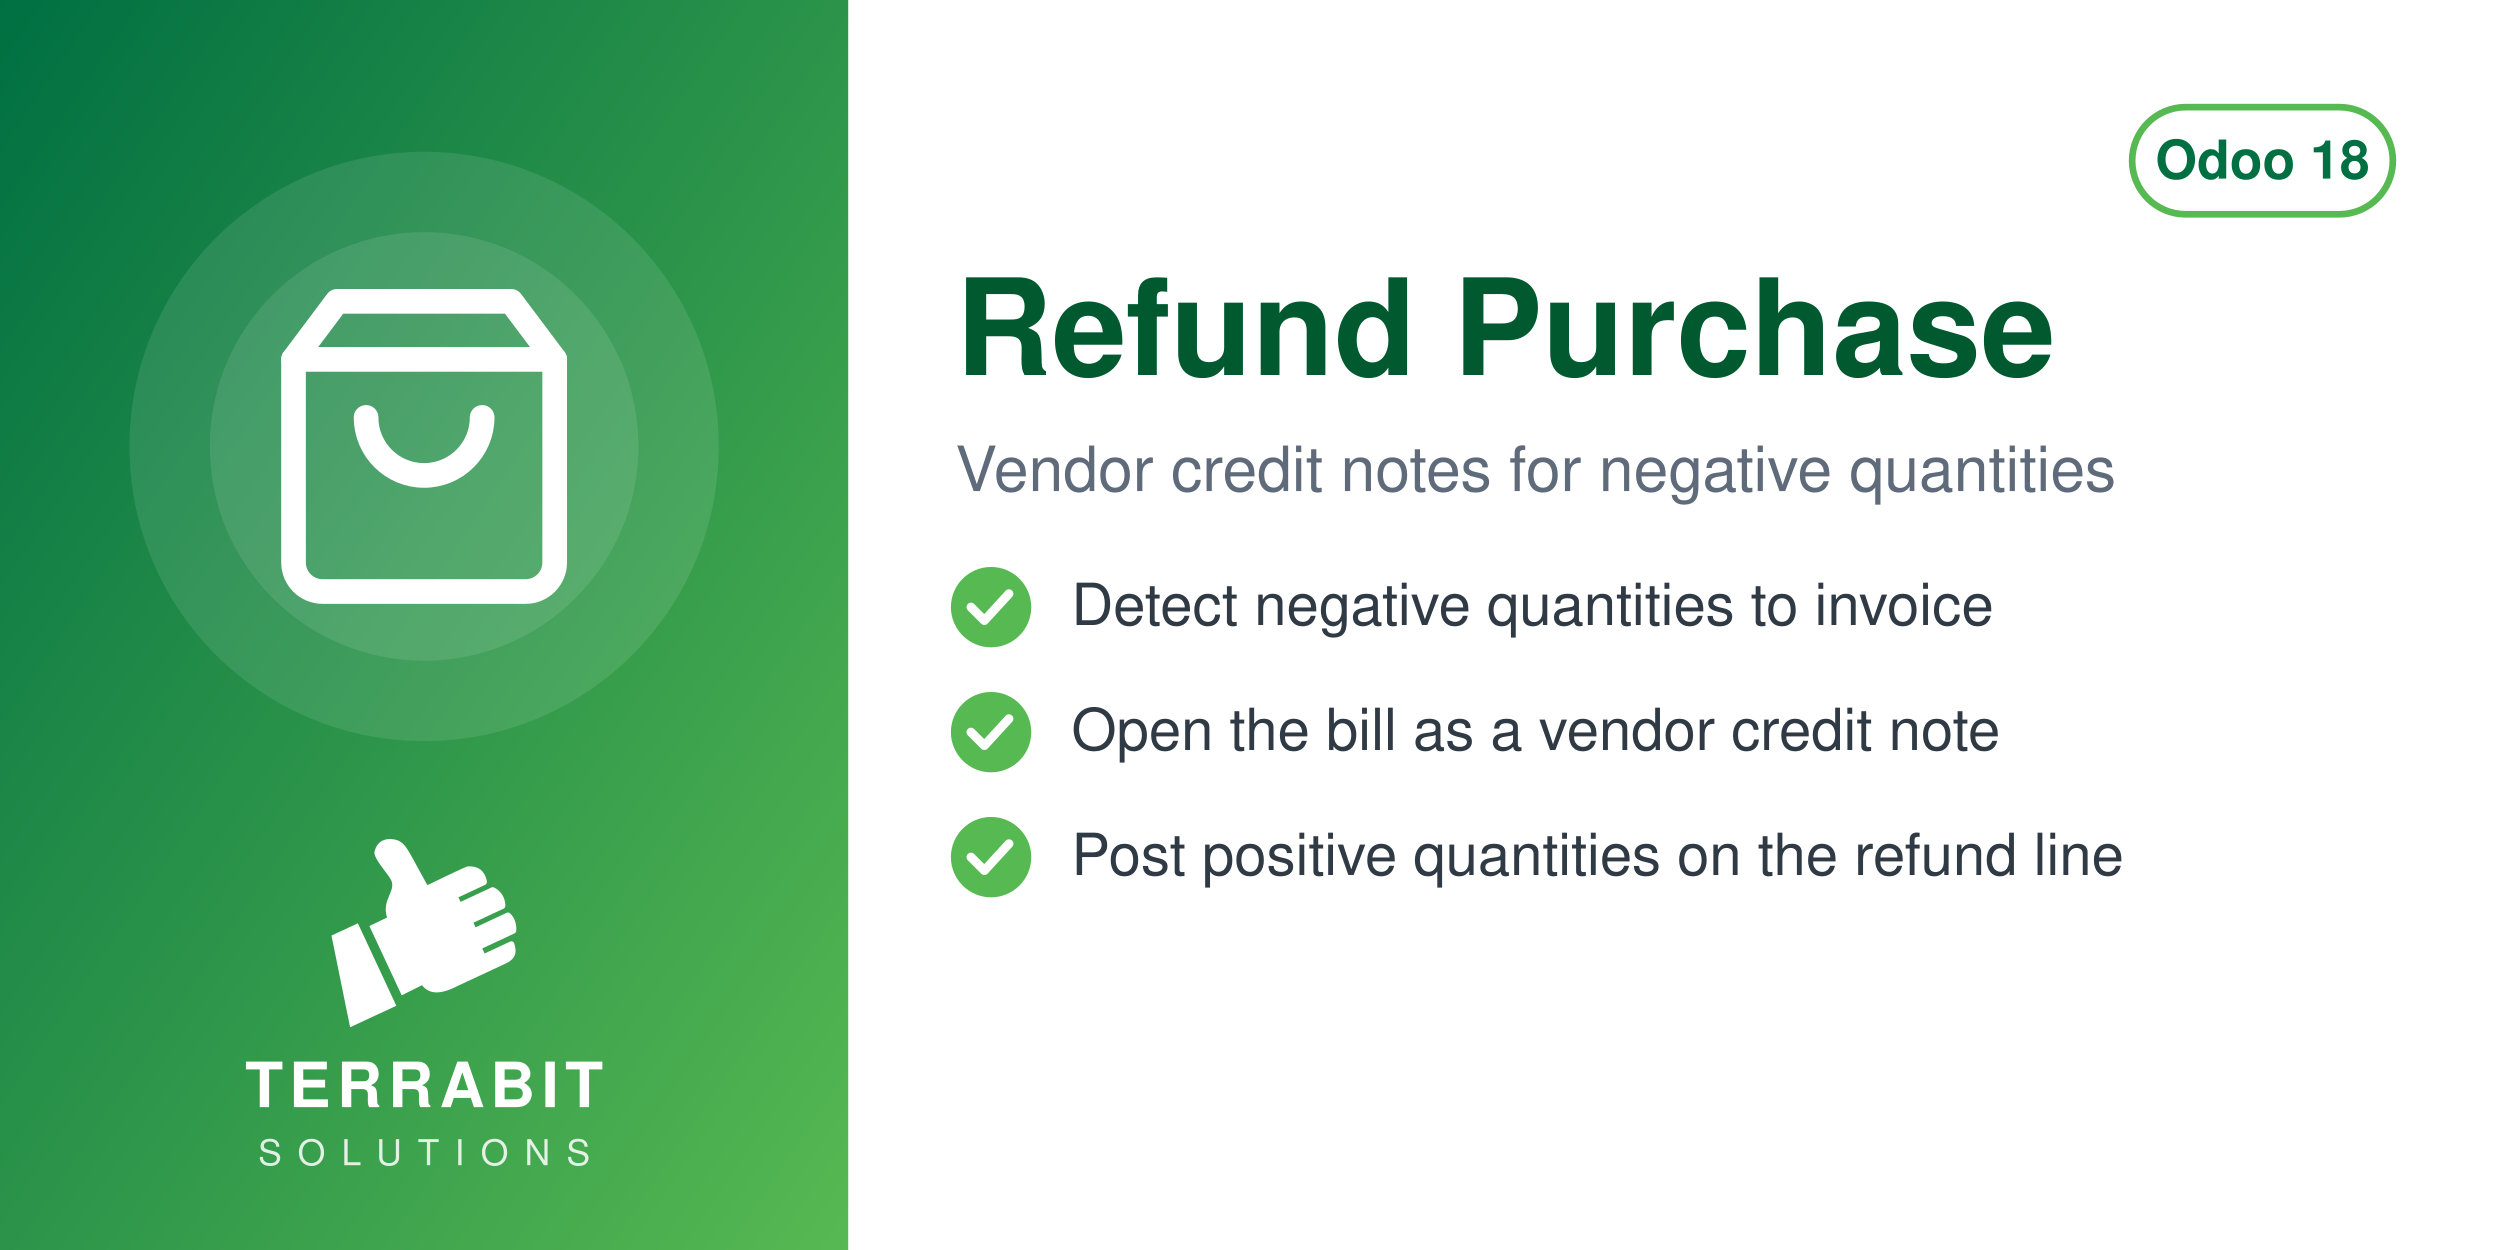
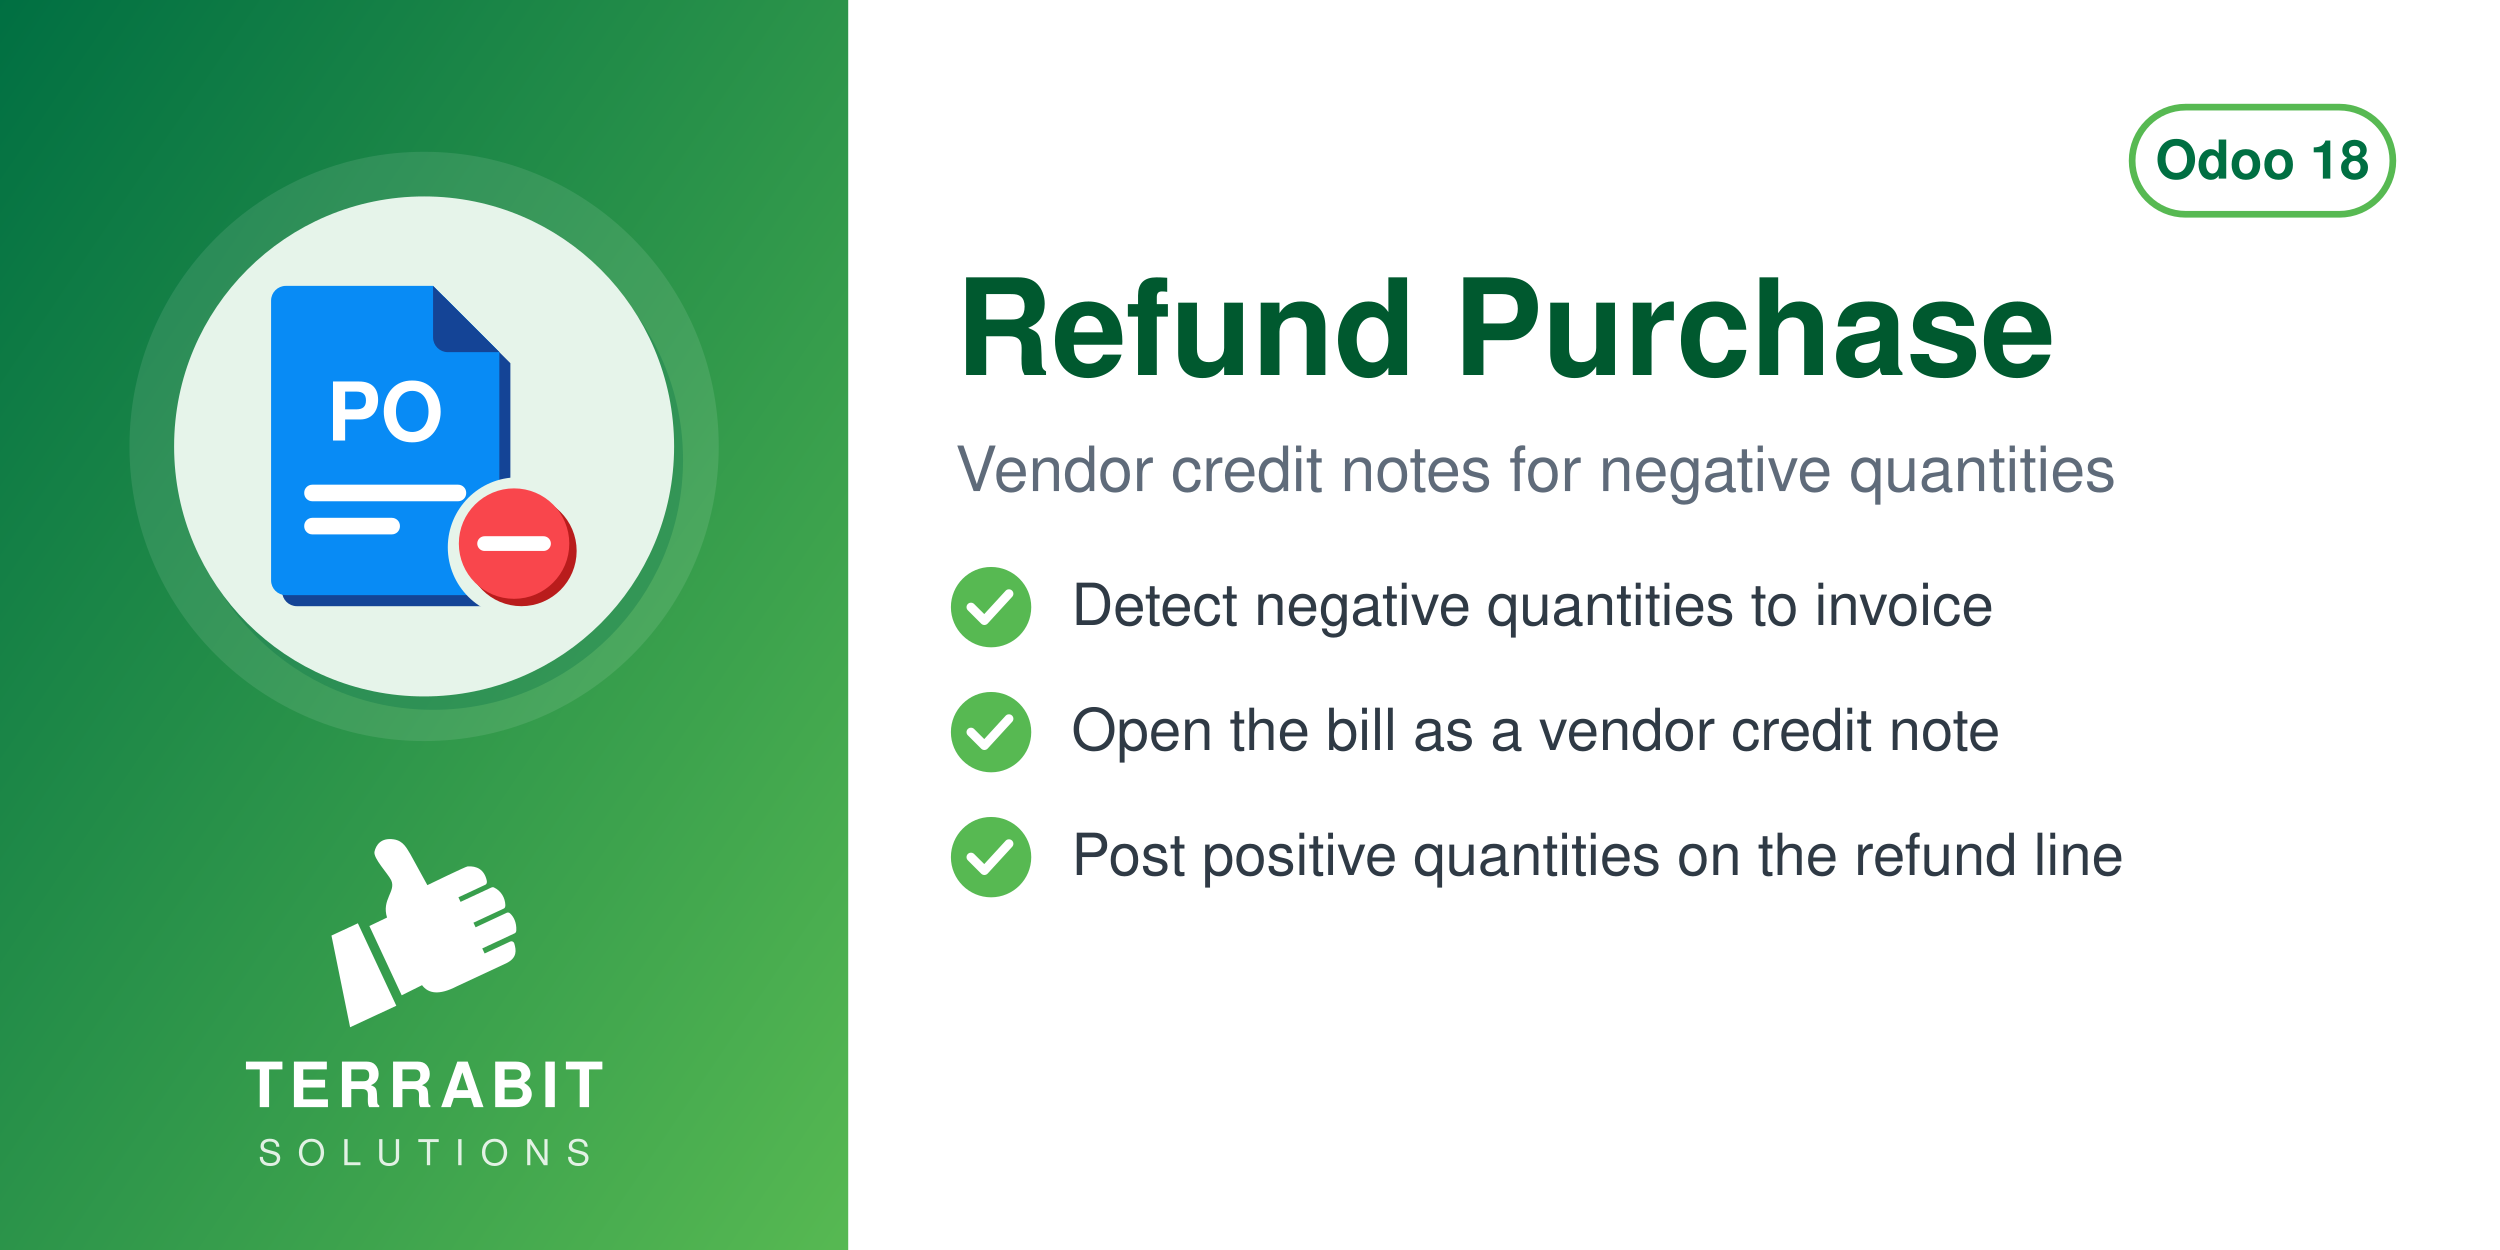
<svg xmlns="http://www.w3.org/2000/svg" width="560" height="280" viewBox="0 0 560 280">
  <defs>
    <linearGradient id="g" x1="0" y1="0" x2="1" y2="1">
      <stop offset="0" stop-color="#006F42" />
      <stop offset="1" stop-color="#57B952" />
    </linearGradient>
  </defs>
  <rect width="560" height="280" fill="#FFFFFF" />
  <rect width="190" height="280" fill="url(#g)" />
  <circle cx="95.0" cy="100" r="66" fill="white" opacity="0.10" />
-   <circle cx="95.0" cy="100" r="48" fill="white" opacity="0.10" />
-   <svg x="56.0" y="61.0" width="78" height="78" viewBox="0 0 24 24">
-     <g fill="none" stroke="white" stroke-width="1.7" stroke-linecap="round" stroke-linejoin="round">
-       <path d="M6 2 3 6v14a2 2 0 0 0 2 2h14a2 2 0 0 0 2-2V6l-3-4z" />
-       <path d="M3 6h18M16 10a4 4 0 0 1-8 0" />
+   <circle cx="97.0" cy="103" r="56" fill="#006F42" opacity="0.30" />
+   <circle cx="95.0" cy="100" r="56" fill="#E6F4EA" />
+   <svg x="54.0" y="59.0" width="82" height="82" viewBox="0 0 100 100" preserveAspectRatio="xMidYMid meet">
+     <g transform="translate(-1.86,0.11) scale(1.0057)">
+       <defs>
+         <mask id="mi-cut" maskUnits="userSpaceOnUse" x="-20" y="-20" width="140" height="140">
+           <rect x="-20" y="-20" width="140" height="140" fill="#fff" />
+           <circle cx="77" cy="77" r="19" fill="#000" />
+         </mask>
+       </defs>
+       <g mask="url(#mi-cut)">
+         <g transform="translate(3,3)" fill="#144496">
+           <path d="M14,6 h40 l18,18 v62 a4,4 0 0 1 -4,4 h-54 a4,4 0 0 1 -4,-4 v-76 a4,4 0 0 1 4,-4z" />
+         </g>
+         <g fill="#088BF5">
+           <path d="M14,6 h40 l18,18 v62 a4,4 0 0 1 -4,4 h-54 a4,4 0 0 1 -4,-4 v-76 a4,4 0 0 1 4,-4z" />
+         </g>
+         <path d="M54,6 v14 a4,4 0 0 0 4,4 h14z" fill="#144496" />
+         <text x="41" y="48" font-family="Helvetica, Arial, sans-serif" font-weight="bold" font-size="22" fill="#FFFFFF" text-anchor="middle">PO</text>
+         <rect x="19" y="60" width="44" height="4.5" rx="2.2" fill="#FFFFFF" />
+         <rect x="19" y="69" width="26" height="4.5" rx="2.2" fill="#FFFFFF" />
+       </g>
+       <circle cx="78" cy="78" r="15" fill="#B91C1C" />
+       <circle cx="76" cy="76" r="15" fill="#F9464C" />
+       <path d="M68,76 h16" stroke="#FFFFFF" stroke-width="4" stroke-linecap="round" />
    </g>
  </svg>
  <svg x="72.0" y="186" width="46" height="46" viewBox="4045 2535 3400 3400" preserveAspectRatio="xMidYMid meet">
    <path fill="#FFFFFF" d="M4648.32 4073.59l636.59 1365.17 -765.09 355.96 -308.63 -1517.87 437.13 -203.26zm725.61 1192.32l336.75 -167.88c105.65,140.85 282.69,170.72 576.82,18.8l819.92 -382.33c181.4,-90.13 164.26,-214.57 130.07,-328.43 -4.28,-14.25 -13.68,-24.81 -27.34,-30.7 -13.67,-5.89 -27.61,-5.11 -41.09,1.18l-422.32 196.93 -39.04 -83.72 538.07 -250.91c16.64,-7.76 24.7,-27.69 25.58,-46.04 6.48,-134.33 -44.36,-230.89 -105.84,-285.23 -15.2,-13.44 -35.71,-15.59 -54.12,-7l-513.92 239.64 -35.6 -76.34 506.31 -236.1c17.69,-8.25 22.52,-36.93 21.83,-56.45 -4.1,-117.31 -67.62,-232.74 -187.72,-290.66 -13.94,-6.72 -28.64,-6.36 -42.69,0.19l-511.21 238.38 -35.37 -75.86 448.98 -209.36c20.44,-9.53 25.81,-42.28 21.02,-64.32 -41.02,-189.07 -167.92,-247.8 -318.14,-237.87 -29.39,1.94 -589.86,273.16 -665.95,310.54l-281.84 -513.57c-59.06,-93.13 -112.7,-221.7 -276.47,-245.13 -211.24,-30.22 -291.56,94.38 -316.89,203.13 -25.32,108.75 223.84,365.99 276.05,473.69 85.52,184.27 -161.86,318.11 -68.41,617.99l-292.54 139.94 535.09 1147.51z" />
  </svg>
  <text x="95.0" y="248" text-anchor="middle" font-family="Helvetica,Arial,sans-serif" font-size="14" font-weight="800" letter-spacing="1.4" fill="white">TERRABIT</text>
  <text x="95.0" y="261" text-anchor="middle" font-family="Helvetica,Arial,sans-serif" font-size="8" font-weight="500" letter-spacing="3.6" fill="white" opacity="0.85">SOLUTIONS</text>
  <g>
    <rect x="477.6" y="24" width="58.4" height="24" rx="12" fill="none" stroke="#57B952" stroke-width="1.5" />
    <text x="506.8" y="40" text-anchor="middle" font-family="Helvetica,Arial,sans-serif" font-size="12" font-weight="700" fill="#006F42">Odoo 18</text>
  </g>
  <text x="214" y="84" font-family="Helvetica,Arial,sans-serif" font-size="30" font-weight="700" fill="#00592F">Refund Purchase</text>
  <text x="214" y="110" font-family="Helvetica,Arial,sans-serif" font-size="14" fill="#5F6B7A">Vendor credit notes for negative quantities</text>
  <circle cx="222" cy="136" r="9" fill="#57B952" />
  <path d="M217.5 136 l3 3 l5.5 -6" fill="none" stroke="white" stroke-width="2" stroke-linecap="round" stroke-linejoin="round" />
  <text x="240" y="140" font-family="Helvetica,Arial,sans-serif" font-size="13" fill="#2F3A45">Detect negative quantities to invoice</text>
  <circle cx="222" cy="164" r="9" fill="#57B952" />
  <path d="M217.5 164 l3 3 l5.5 -6" fill="none" stroke="white" stroke-width="2" stroke-linecap="round" stroke-linejoin="round" />
  <text x="240" y="168" font-family="Helvetica,Arial,sans-serif" font-size="13" fill="#2F3A45">Open the bill as a vendor credit note</text>
  <circle cx="222" cy="192" r="9" fill="#57B952" />
  <path d="M217.5 192 l3 3 l5.5 -6" fill="none" stroke="white" stroke-width="2" stroke-linecap="round" stroke-linejoin="round" />
  <text x="240" y="196" font-family="Helvetica,Arial,sans-serif" font-size="13" fill="#2F3A45">Post positive quantities on the refund line</text>
</svg>
